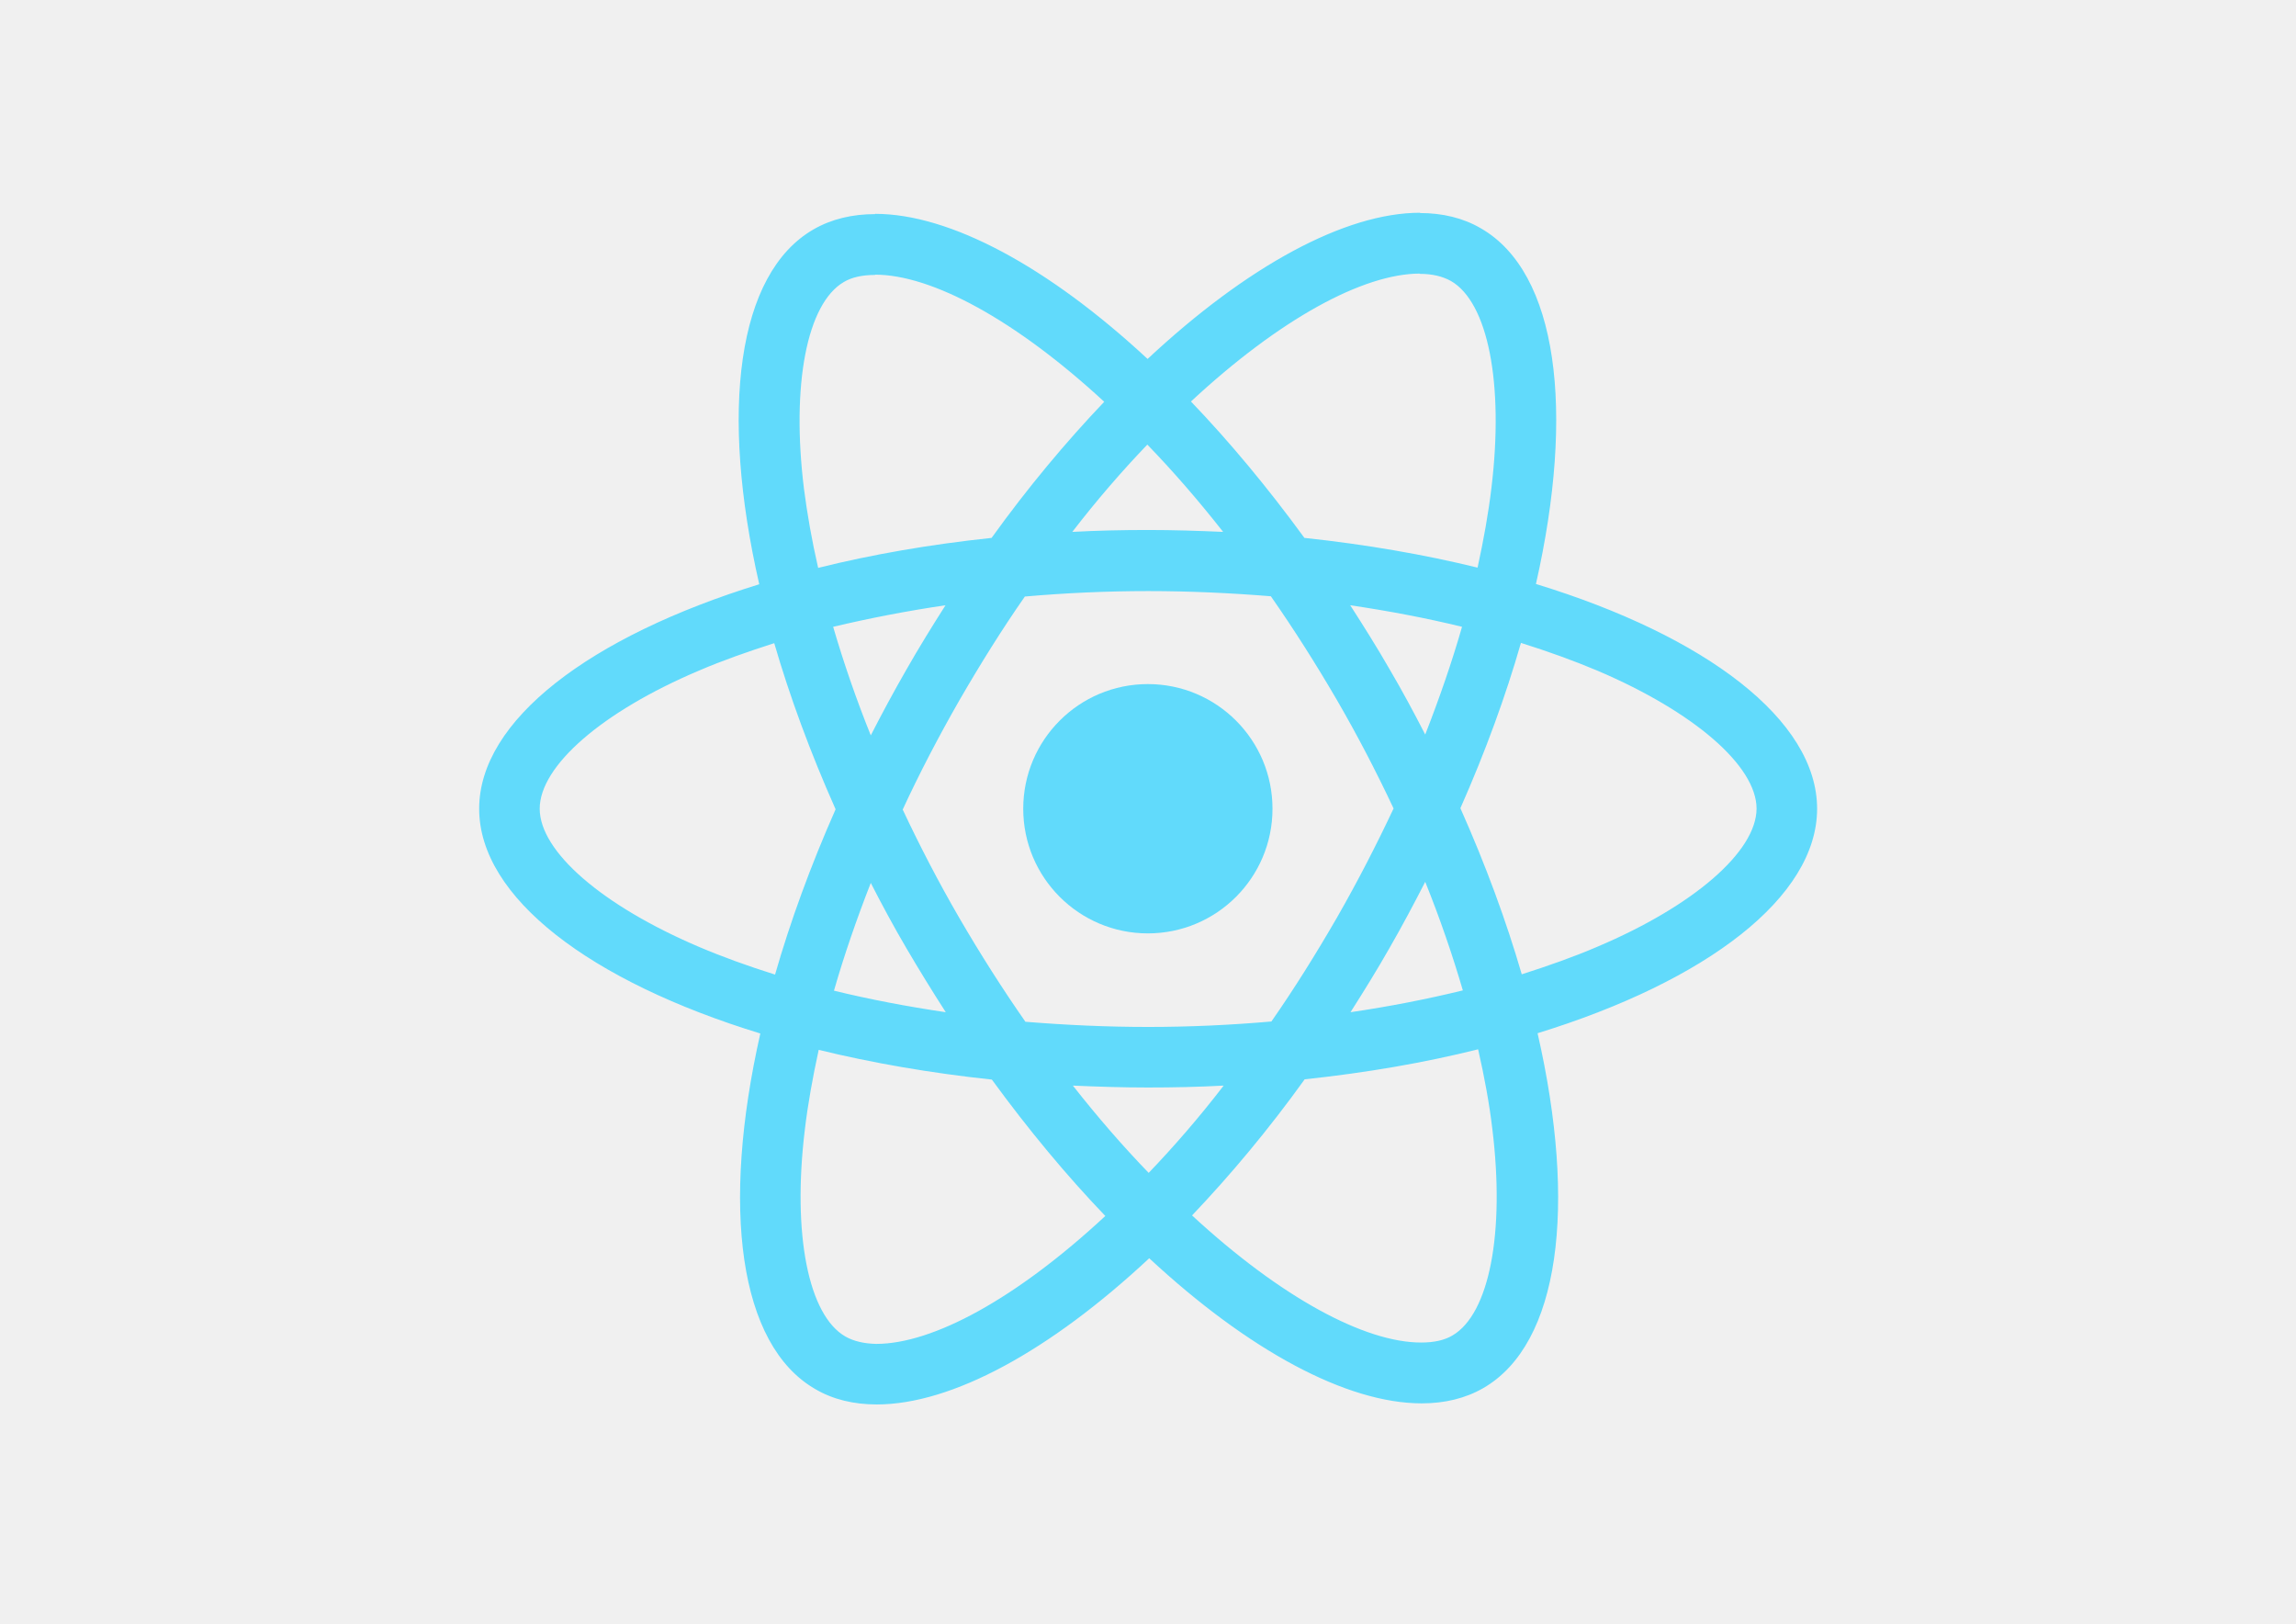
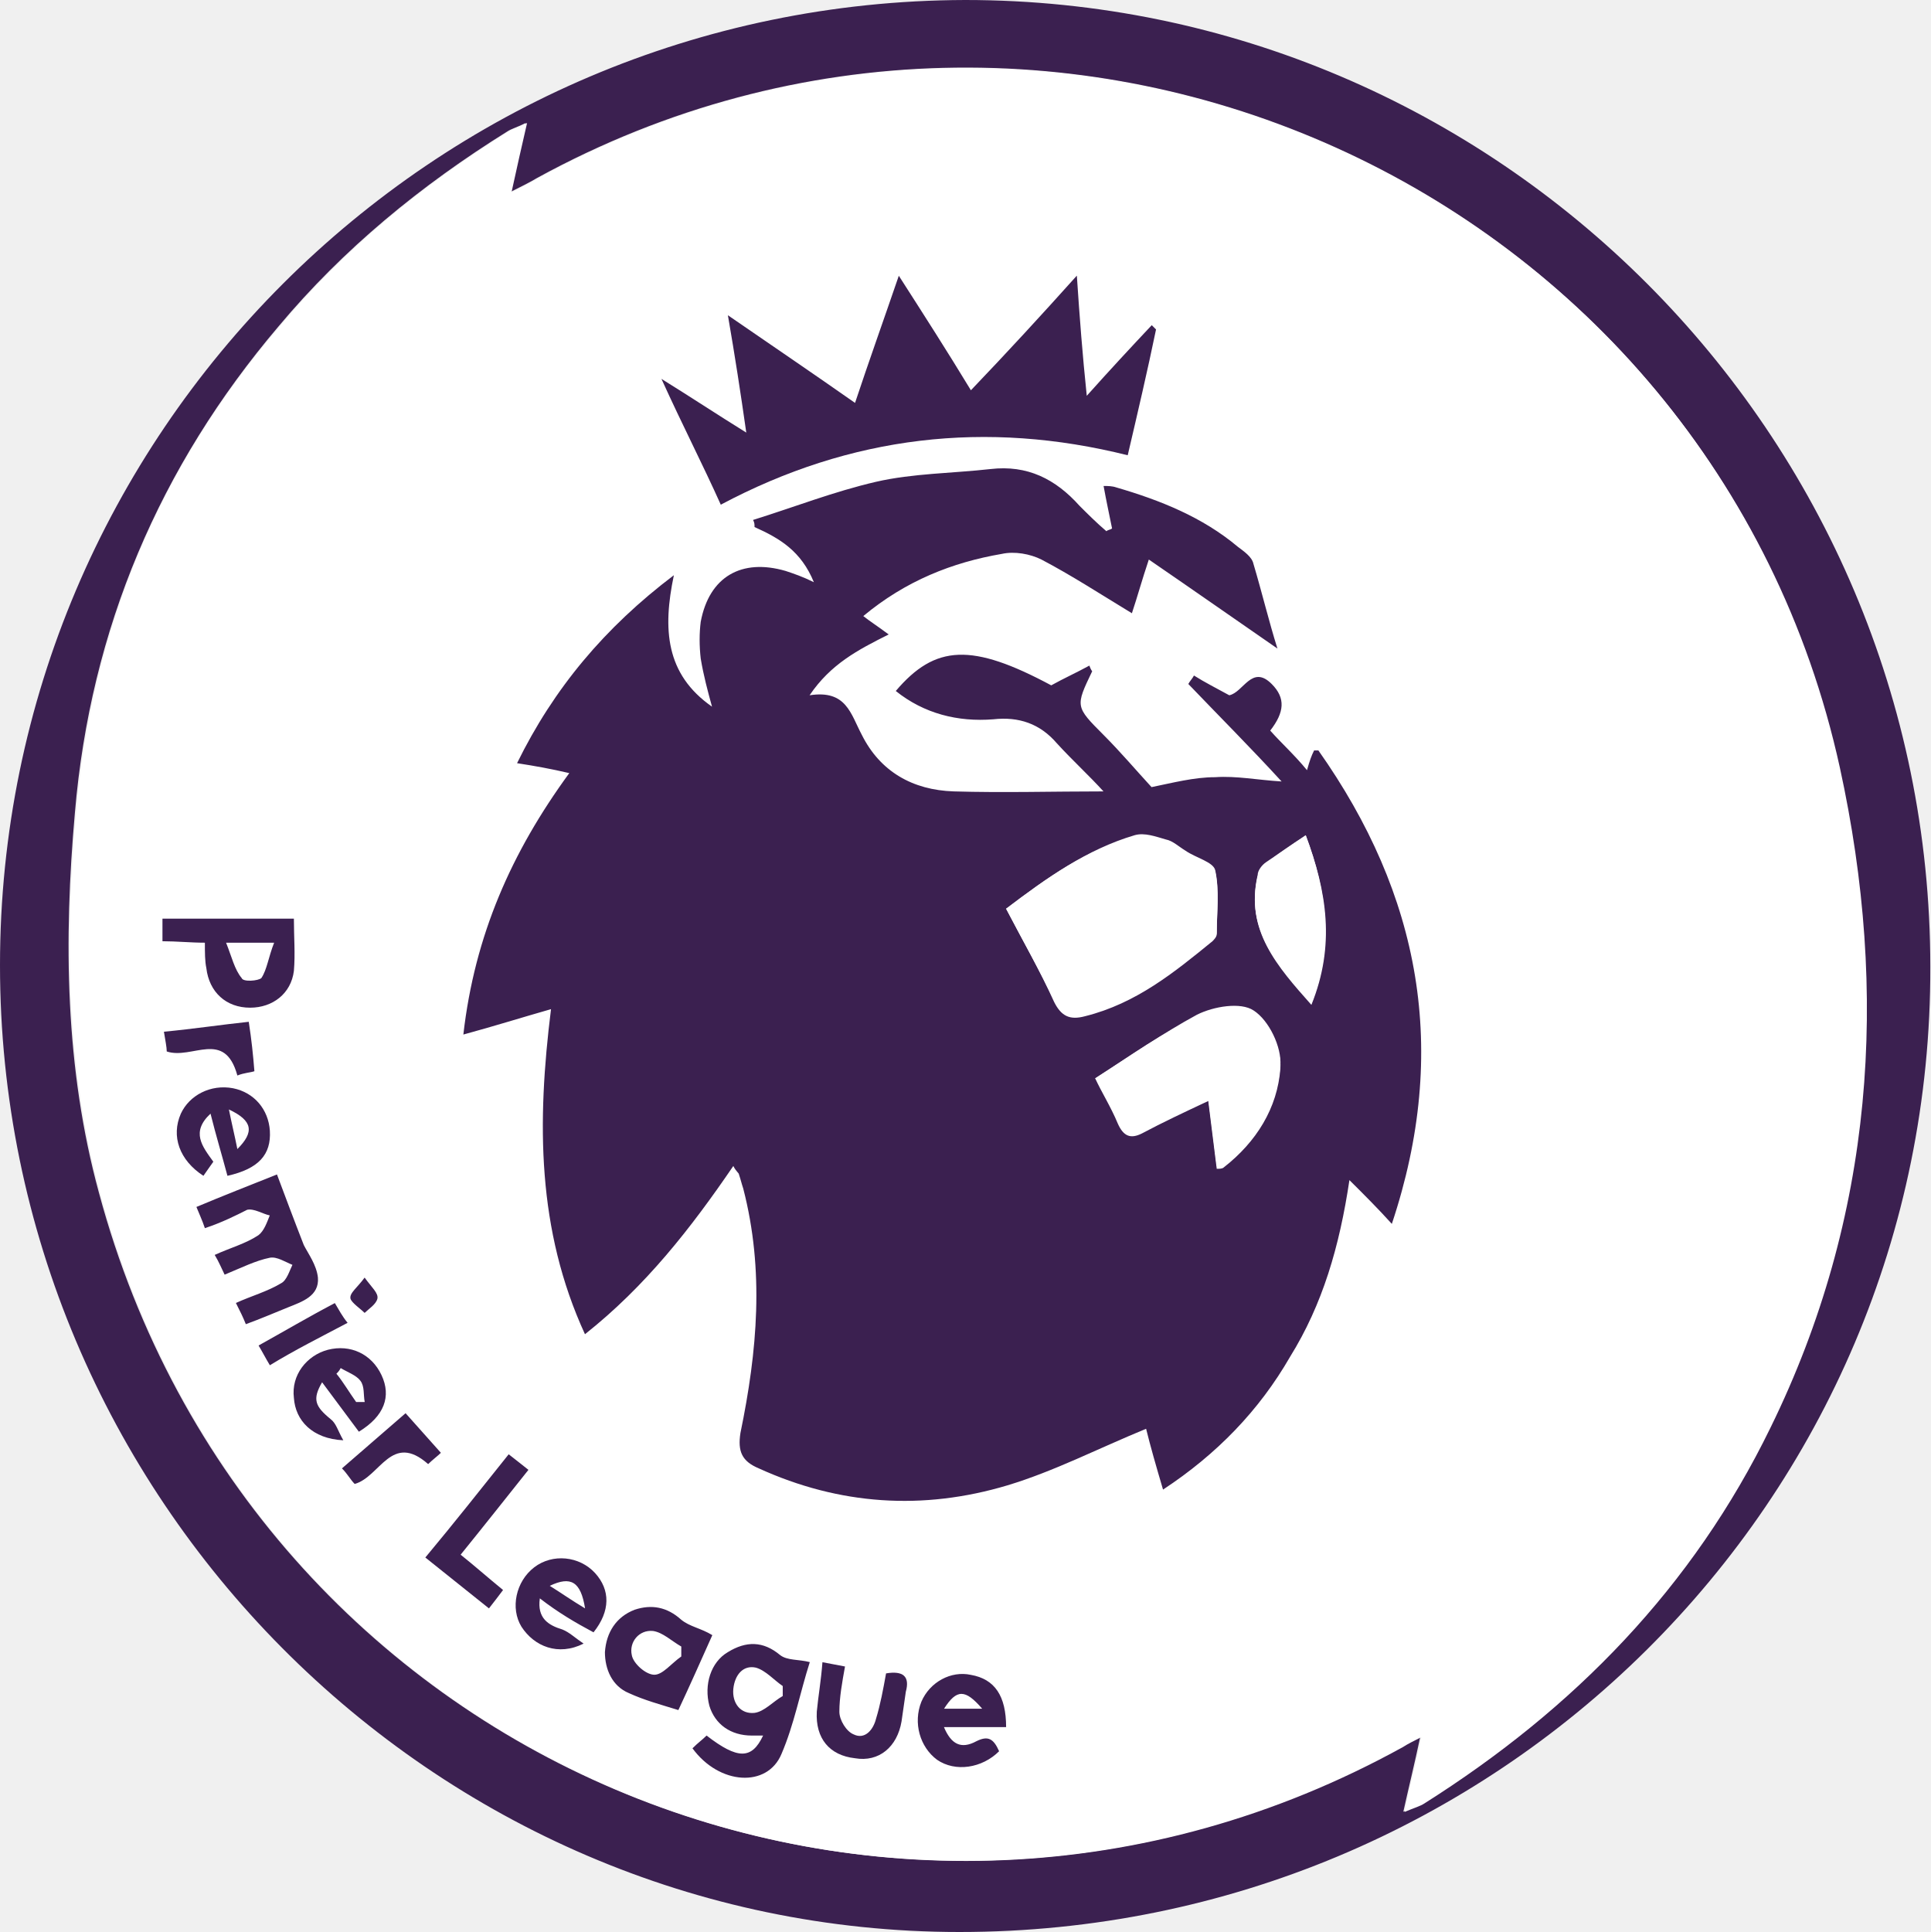
- <svg xmlns="http://www.w3.org/2000/svg" viewBox="0 0 841.9 595.3">
-   <g fill="#61DAFB">
-     <path d="M666.3 296.5c0-32.5-40.7-63.3-103.1-82.4 14.4-63.6 8-114.2-20.2-130.4-6.5-3.8-14.1-5.6-22.4-5.6v22.3c4.6 0 8.3.9 11.4 2.6 13.6 7.8 19.5 37.5 14.9 75.7-1.1 9.4-2.9 19.3-5.1 29.4-19.6-4.8-41-8.5-63.5-10.9-13.5-18.5-27.5-35.3-41.6-50 32.6-30.3 63.2-46.9 84-46.9V78c-27.5 0-63.5 19.6-99.9 53.6-36.4-33.8-72.4-53.2-99.9-53.2v22.3c20.7 0 51.4 16.5 84 46.6-14 14.7-28 31.4-41.3 49.9-22.6 2.4-44 6.1-63.6 11-2.3-10-4-19.7-5.2-29-4.7-38.2 1.1-67.9 14.6-75.8 3-1.8 6.9-2.6 11.5-2.6V78.5c-8.4 0-16 1.8-22.6 5.6-28.1 16.2-34.4 66.7-19.9 130.1-62.2 19.2-102.7 49.9-102.7 82.3 0 32.5 40.7 63.3 103.1 82.4-14.4 63.6-8 114.2 20.2 130.4 6.5 3.8 14.1 5.6 22.5 5.6 27.5 0 63.5-19.6 99.9-53.6 36.4 33.8 72.4 53.2 99.9 53.2 8.4 0 16-1.8 22.6-5.6 28.1-16.2 34.4-66.7 19.9-130.1 62-19.1 102.5-49.9 102.5-82.3zm-130.2-66.7c-3.7 12.9-8.3 26.2-13.5 39.5-4.1-8-8.4-16-13.1-24-4.6-8-9.5-15.8-14.4-23.4 14.2 2.1 27.9 4.7 41 7.9zm-45.8 106.5c-7.8 13.5-15.8 26.3-24.1 38.2-14.9 1.3-30 2-45.2 2-15.1 0-30.2-.7-45-1.9-8.3-11.9-16.4-24.6-24.2-38-7.6-13.1-14.5-26.4-20.8-39.8 6.2-13.4 13.2-26.8 20.7-39.9 7.8-13.5 15.8-26.3 24.1-38.2 14.9-1.3 30-2 45.2-2 15.1 0 30.2.7 45 1.9 8.3 11.9 16.4 24.6 24.2 38 7.6 13.1 14.5 26.4 20.8 39.8-6.3 13.4-13.2 26.8-20.7 39.9zm32.3-13c5.4 13.4 10 26.8 13.8 39.8-13.1 3.2-26.9 5.9-41.2 8 4.9-7.7 9.8-15.6 14.4-23.7 4.6-8 8.9-16.1 13-24.1zM421.2 430c-9.3-9.6-18.6-20.3-27.8-32 9 .4 18.2.7 27.5.7 9.4 0 18.7-.2 27.8-.7-9 11.7-18.3 22.4-27.5 32zm-74.4-58.9c-14.2-2.1-27.9-4.7-41-7.9 3.7-12.9 8.3-26.2 13.5-39.5 4.1 8 8.4 16 13.1 24 4.7 8 9.5 15.8 14.4 23.4zM420.7 163c9.3 9.6 18.6 20.3 27.8 32-9-.4-18.2-.7-27.5-.7-9.4 0-18.7.2-27.8.7 9-11.7 18.3-22.4 27.5-32zm-74 58.9c-4.9 7.7-9.8 15.6-14.4 23.7-4.6 8-8.9 16-13 24-5.4-13.4-10-26.8-13.8-39.8 13.1-3.1 26.9-5.8 41.2-7.9zm-90.5 125.2c-35.4-15.1-58.3-34.9-58.3-50.6 0-15.7 22.9-35.6 58.3-50.6 8.6-3.7 18-7 27.7-10.1 5.7 19.6 13.2 40 22.5 60.9-9.2 20.8-16.6 41.1-22.2 60.6-9.9-3.1-19.3-6.5-28-10.2zM310 490c-13.6-7.8-19.5-37.5-14.9-75.7 1.1-9.4 2.9-19.3 5.1-29.4 19.6 4.8 41 8.5 63.5 10.9 13.5 18.5 27.5 35.3 41.6 50-32.6 30.3-63.2 46.9-84 46.9-4.5-.1-8.3-1-11.3-2.7zm237.2-76.2c4.7 38.2-1.1 67.9-14.6 75.8-3 1.8-6.9 2.6-11.5 2.6-20.7 0-51.4-16.5-84-46.6 14-14.7 28-31.4 41.3-49.9 22.6-2.4 44-6.1 63.6-11 2.3 10.1 4.1 19.8 5.2 29.1zm38.5-66.7c-8.6 3.7-18 7-27.7 10.1-5.7-19.6-13.2-40-22.5-60.9 9.2-20.8 16.6-41.1 22.2-60.6 9.9 3.1 19.3 6.5 28.1 10.2 35.4 15.1 58.3 34.9 58.3 50.6-.1 15.7-23 35.6-58.4 50.6zM320.8 78.4z" />
-     <circle cx="420.9" cy="296.5" r="45.7" />
-     <path d="M520.5 78.1z" />
+ <svg xmlns="http://www.w3.org/2000/svg" version="1.1" id="Laag_1" x="0px" y="0px" viewBox="0 0 1847.7 1849" style="enable-background:new 0 0 1847.7 1849;" xml:space="preserve">
+   <style type="text/css">
+ 	.st0{fill:#3B2050;}
+ 	.st1{fill:#FFFFFF;}
+ </style>
+   <path class="st0" d="M923.8,0c508.6,0,923.8,415.2,923.8,925.2c1.4,511.3-415.2,923.8-929.2,923.8C413.9,1849,0,1432.4,0,923.8  S413.9,1.4,923.8,0L923.8,0z M503.2,117.7c-8.1,4.1-13.5,5.4-17.6,8.1c-82.5,51.4-156.9,112.3-219.1,186.7  C152.8,446.4,86.6,601.9,71.7,777.7c-10.8,121.7-9.5,244.8,23,363.8c146.1,543.7,754.7,802.1,1247.1,530.2c5.4-2.7,9.5-5.4,17.6-9.5  c-5.4,25.7-10.8,47.3-16.2,71.7c9.5-4.1,13.5-5.4,18.9-8.1c143.4-89.3,257-206.9,331.4-359.8c98.7-202.9,112.3-416.6,66.3-631.7  c-120.4-555.9-746.6-837.3-1245.7-564c-6.8,4.1-14.9,8.1-25.7,13.5C493.7,159.6,497.8,140.7,503.2,117.7L503.2,117.7z" />
+   <path class="st1" d="M504.5,117.7c-5.4,23-9.5,41.9-14.9,66.3c10.8-5.4,18.9-9.5,25.7-13.5c499.1-273.2,1124,9.5,1245.7,564  c47.3,216.4,32.5,430.1-66.3,631.7c-74.4,152.8-188,269.2-331.4,359.8c-4.1,2.7-9.5,4.1-18.9,8.1c5.4-25.7,10.8-46,16.2-71.7  c-8.1,4.1-13.5,6.8-17.6,9.5c-492.3,271.9-1101,13.5-1247.1-530.2c-32.5-120.4-33.8-242.1-23-363.8  c14.9-175.8,79.8-331.4,194.8-465.3c62.2-74.4,136.6-135.3,219.1-186.7C491,123.1,496.4,121.7,504.5,117.7L504.5,117.7z" />
+   <g>
+     <path class="st0" d="M1113.2,1425.6c-6.8-23-12.2-41.9-16.2-58.2c-46,18.9-87.9,40.6-132.6,54.1c-81.2,24.3-161,18.9-238.1-16.2   c-16.2-6.8-20.3-16.2-17.6-33.8c16.2-78.5,23-155.5,2.7-234c-1.4-4.1-2.7-9.5-4.1-13.5c0-1.4-2.7-2.7-5.4-8.1   c-40.6,59.5-83.9,115-142,161c-46-100.1-46-202.9-32.5-311.1c-28.4,8.1-54.1,16.2-83.9,24.3c10.8-94.7,46-174.5,101.4-250.2   c-17.6-4.1-32.5-6.8-50-9.5c35.2-71.7,83.9-129.8,150.1-179.9c-10.8,51.4-8.1,94.7,36.5,125.8c-4.1-14.9-8.1-29.8-10.8-46   c-1.4-12.2-1.4-24.3,0-35.2c8.1-43.3,39.2-60.9,81.2-48.7c8.1,2.7,16.2,5.4,27.1,10.8c-12.2-29.8-32.5-41.9-56.8-52.8   c0-2.7,0-4.1-1.4-6.8c39.2-12.2,77.1-27.1,117.7-36.5c35.2-8.1,73-8.1,109.6-12.2c35.2-4.1,62.2,9.5,85.2,35.2   c8.1,8.1,16.2,16.2,25.7,24.3c1.4-1.4,4.1-1.4,5.4-2.7c-2.7-13.5-5.4-25.7-8.1-40.6c4.1,0,8.1,0,12.2,1.4   c41.9,12.2,82.5,28.4,116.3,56.8c5.4,4.1,13.5,9.5,14.9,16.2c8.1,27.1,14.9,55.5,23,81.2c-39.2-27.1-79.8-55.5-123.1-85.2   c-6.8,20.3-10.8,35.2-16.2,51.4c-31.1-18.9-58.2-36.5-86.6-51.4c-10.8-5.4-25.7-8.1-37.9-5.4c-47.3,8.1-92,25.7-132.6,59.5   c6.8,5.4,13.5,9.5,24.3,17.6c-29.8,14.9-55.5,28.4-75.7,58.2c35.2-5.4,39.2,17.6,50,37.9c17.6,35.2,48.7,52.8,87.9,54.1   c47.3,1.4,94.7,0,143.4,0c-13.5-14.9-29.8-29.8-44.6-46c-16.2-18.9-36.5-25.7-60.9-23c-33.8,2.7-66.3-5.4-93.3-27.1   c37.9-44.6,73-46,148.8-5.4c12.2-6.8,24.3-12.2,36.5-18.9c1.4,4.1,2.7,5.4,2.7,5.4c-16.2,33.8-16.2,33.8,10.8,60.9   c16.2,16.2,31.1,33.8,46,50c20.3-4.1,40.6-9.5,60.9-9.5c20.3-1.4,40.6,2.7,63.6,4.1c-29.8-32.5-59.5-62.2-89.3-93.3   c1.4-2.7,4.1-5.4,5.4-8.1c10.8,6.8,21.6,12.2,33.8,18.9c13.5-2.7,21.6-29.8,40.6-10.8c13.5,13.5,12.2,27.1-1.4,44.6   c10.8,12.2,23,23,35.2,37.9c2.7-9.5,4.1-13.5,6.8-18.9h4.1c97.4,138,125.8,286.8,70.3,453.1c-13.5-14.9-25.7-27.1-40.6-41.9   c-9.5,63.6-25.7,119-56.8,169.1C1205.2,1349.9,1164.6,1391.8,1113.2,1425.6L1113.2,1425.6z M963,869.7c16.2,31.1,32.5,59.5,46,87.9   c6.8,14.9,16.2,17.6,29.8,13.5c47.3-12.2,83.9-41.9,121.7-71.7c1.4-1.4,4.1-4.1,4.1-6.8c0-20.3,2.7-40.6-1.4-59.5   c-1.4-8.1-18.9-12.2-28.4-18.9c-6.8-4.1-12.2-9.5-18.9-10.8c-9.5-2.7-20.3-6.8-29.8-4.1C1040.1,812.9,1002.3,840,963,869.7   L963,869.7z M1048.3,1032c5.4,12.2,14.9,27.1,21.6,43.3c5.4,12.2,12.2,14.9,23,9.5c20.3-10.8,40.6-20.3,63.6-31.1l8.1,64.9   c2.7,0,5.4,0,6.8-1.4c31.1-24.3,51.4-56.8,54.1-94.7c1.4-17.6-10.8-43.3-25.7-52.8c-12.2-8.1-39.2-4.1-54.1,4.1   C1113.2,987.4,1082.1,1010.4,1048.3,1032L1048.3,1032z M1249.8,799.4c-14.9,9.5-25.7,17.6-37.9,25.7c-4.1,2.7-8.1,8.1-8.1,12.2   c-12.2,52.8,18.9,86.6,51.4,123.1C1276.9,906.2,1270.1,853.5,1249.8,799.4z" />
+     <path class="st0" d="M1030.7,263.8c2.7,40.6,5.4,75.7,9.5,115c23-25.7,41.9-46,62.2-67.6l4.1,4.1c-8.1,39.2-17.6,79.8-27.1,120.4   c-135.3-33.8-265.1-18.9-389.5,47.3c-17.6-39.2-36.5-75.7-56.8-120.4c28.4,17.6,52.8,33.8,81.2,51.4c-5.4-37.9-10.8-73-17.6-112.3   c43.3,29.8,81.2,55.5,121.7,83.9c13.5-40.6,27.1-78.5,41.9-121.7c24.3,37.9,46,71.7,69,109.6C964.4,336.8,995.5,303,1030.7,263.8   L1030.7,263.8z M196.1,1175.4c-2.7-8.1-5.4-13.5-8.1-20.3c25.7-10.8,50-20.3,77.1-31.1c8.1,21.6,16.2,43.3,25.7,67.6   c4.1,8.1,12.2,18.9,13.5,31.1c1.4,17.6-14.9,23-28.4,28.4s-25.7,10.8-40.6,16.2c-2.7-6.8-5.4-12.2-9.5-20.3   c14.9-6.8,29.8-10.8,43.3-18.9c5.4-2.7,8.1-12.2,10.8-17.6c-6.8-2.7-14.9-8.1-21.6-6.8c-13.5,2.7-27.1,9.5-43.3,16.2   c-2.7-5.4-5.4-12.2-9.5-18.9c14.9-6.8,29.8-10.8,41.9-18.9c5.4-4.1,8.1-12.2,10.8-18.9c-6.8-1.4-14.9-6.8-21.6-5.4   C225.9,1163.2,212.4,1170,196.1,1175.4L196.1,1175.4z M486.9,1391.8c6.8,5.4,12.2,9.5,18.9,14.9c-21.6,27.1-41.9,52.8-64.9,81.2   c13.5,10.8,25.7,21.6,40.6,33.8c-4.1,5.4-8.1,10.8-13.5,17.6l-60.9-48.7C434.2,1458.1,459.9,1425.6,486.9,1391.8z M848.1,1601.5   c16.2-2.7,23,2.7,18.9,17.6l-4.1,28.4c-4.1,24.3-21.6,39.2-44.6,35.2c-24.3-2.7-37.9-18.9-36.5-44.6c1.4-14.9,4.1-29.8,5.4-47.3   c8.1,1.4,13.5,2.7,21.6,4.1c-2.7,14.9-5.4,29.8-5.4,43.3c0,8.1,6.8,18.9,13.5,21.6c10.8,5.4,18.9-4.1,21.6-14.9   C842.7,1631.2,845.4,1616.4,848.1,1601.5L848.1,1601.5z M227.2,1029.3c-12.2-44.6-43.3-14.9-67.6-23c0-4.1-1.4-10.8-2.7-18.9   c28.4-2.7,55.5-6.8,81.2-9.5c2.7,17.6,4.1,31.1,5.4,47.3C239.4,1026.6,234,1026.6,227.2,1029.3L227.2,1029.3z M339.5,1420.2   c-4.1-4.1-6.8-9.5-12.2-14.9l60.9-52.8c10.8,12.2,21.6,24.3,33.8,37.9c-2.7,2.7-8.1,6.8-12.2,10.8   C374.7,1370.2,363.8,1413.5,339.5,1420.2z M258.3,1306.6c-4.1-6.8-6.8-12.2-10.8-18.9c24.3-13.5,47.3-27.1,73-40.6   c4.1,6.8,6.8,12.2,12.2,18.9C307,1279.6,282.7,1291.7,258.3,1306.6z M349,1222.7c6.8,9.5,13.5,14.9,12.2,20.3   c-1.4,5.4-8.1,9.5-12.2,13.5c-4.1-4.1-12.2-9.5-13.5-13.5C334.1,1237.6,342.2,1232.2,349,1222.7z" />
  </g>
+   <path class="st1" d="M963,869.7c39.2-29.8,77.1-56.8,123.1-69c9.5-2.7,20.3,1.4,29.8,4.1c6.8,2.7,12.2,6.8,18.9,10.8  c9.5,5.4,27.1,10.8,28.4,18.9c4.1,18.9,1.4,39.2,1.4,59.5c0,2.7-2.7,5.4-4.1,6.8c-36.5,29.8-73,59.5-121.7,71.7  c-14.9,4.1-23,0-29.8-13.5C995.5,929.2,979.3,900.8,963,869.7L963,869.7z M1048.3,1032c33.8-21.6,64.9-43.3,97.4-60.9  c16.2-8.1,41.9-12.2,54.1-4.1c14.9,9.5,27.1,35.2,25.7,52.8c-2.7,37.9-23,70.3-54.1,94.7c-1.4,1.4-4.1,1.4-6.8,1.4l-8.1-64.9  c-23,10.8-43.3,21.6-63.6,31.1c-10.8,5.4-17.6,2.7-23-9.5C1063.1,1059.1,1055,1042.9,1048.3,1032L1048.3,1032z M1249.8,799.4  c20.3,54.1,28.4,105.5,5.4,162.3c-32.5-36.5-63.6-71.7-51.4-123.1c1.4-4.1,5.4-9.5,8.1-12.2C1222.7,817,1234.9,810.2,1249.8,799.4z" />
+   <path class="st0" d="M746.6,1583.9c-16.2-13.5-32.5-13.5-50-2.7c-16.2,9.5-23,31.1-17.6,51.4c5.4,17.6,20.3,28.4,40.6,28.4h10.8  c-10.8,23-24.3,23-54.1,0c-4.1,4.1-8.1,6.8-13.5,12.2c25.7,35.2,71.7,37.9,85.2,5.4c12.2-28.4,17.6-58.2,27.1-87.9  C764.2,1587.9,753.4,1589.3,746.6,1583.9z M749.3,1623.1c-9.5,5.4-17.6,14.9-27.1,16.2c-13.5,1.4-21.6-9.5-20.3-23  c1.4-13.5,9.5-23,21.6-20.3c9.5,2.7,17.6,12.2,25.7,17.6V1623.1z M281.3,879.2H155.5v21.6c13.5,0,27.1,1.4,40.6,1.4  c0,9.5,0,17.6,1.4,24.3c2.7,23,18.9,37.9,41.9,37.9c21.6,0,39.2-13.5,41.9-35.2C282.7,913,281.3,896.8,281.3,879.2L281.3,879.2z   M250.2,936c-2.7,2.7-17.6,4.1-18.9,0c-6.8-8.1-9.5-20.3-14.9-33.8h46C257,915.7,255.6,927.9,250.2,936z M652,1550.1  c-13.5-12.2-28.4-14.9-44.6-9.5c-17.6,6.8-27.1,21.6-28.4,40.6c0,16.2,6.8,32.5,23,39.2c14.9,6.8,29.8,10.8,47.3,16.2  c10.8-23,21.6-47.3,32.5-71.7C670.9,1558.2,660.1,1556.8,652,1550.1L652,1550.1z M626.3,1602.8c-8.1,0-20.3-10.8-21.6-18.9  c-2.7-12.2,6.8-24.3,20.3-23c9.5,1.4,17.6,9.5,27.1,14.9v9.5C642.5,1592,634.4,1602.8,626.3,1602.8L626.3,1602.8z M568.1,1562.2  c16.2-20.3,16.2-40.6,1.4-56.8c-14.9-16.2-40.6-18.9-58.2-5.4c-17.6,13.5-23,39.2-12.2,56.8c12.2,18.9,35.2,28.4,59.5,16.2  c-8.1-5.4-13.5-10.8-20.3-13.5c-13.5-4.1-24.3-10.8-21.6-29.8C534.3,1543.3,550.5,1552.8,568.1,1562.2z M560,1539.3  c-13.5-8.1-23-14.9-33.8-21.6C546.4,1508.1,555.9,1513.6,560,1539.3z M934.6,1666.4c-14.9,8.1-24.3,2.7-31.1-13.5H963  c0-29.8-10.8-46-33.8-50c-18.9-4.1-39.2,6.8-47.3,25.7c-8.1,20.3-1.4,43.3,14.9,55.5c17.6,12.2,43.3,8.1,59.5-8.1  C950.9,1663.7,945.5,1661,934.6,1666.4L934.6,1666.4z M940.1,1635.3h-36.5C915.7,1616.4,923.8,1616.4,940.1,1635.3z M365.2,1316.1  c-9.5-20.3-29.8-29.8-51.4-24.3c-20.3,5.4-35.2,24.3-32.5,46c1.4,21.6,17.6,39.2,47.3,40.6c-5.4-9.5-6.8-16.2-12.2-20.3  c-14.9-12.2-17.6-18.9-8.1-35.2c12.2,16.2,23,31.1,35.2,47.3C367.9,1355.3,374.7,1336.4,365.2,1316.1L365.2,1316.1z M340.9,1341.8  c-6.8-9.5-12.2-18.9-18.9-27.1c1.4-1.4,2.7-2.7,4.1-5.4c6.8,4.1,14.9,6.8,18.9,12.2c4.1,5.4,2.7,13.5,4.1,20.3H340.9z M258.3,1082.1  c-1.4-20.3-14.9-36.5-35.2-40.6c-21.6-4.1-41.9,6.8-50,24.3c-9.5,21.6-1.4,44.6,21.6,59.5c2.7-4.1,6.8-9.5,9.5-13.5  c-10.8-14.9-21.6-28.4-2.7-46c5.4,21.6,10.8,39.2,16.2,59.5C247.5,1118.6,259.7,1105.1,258.3,1082.1z M227.2,1099.7  c-2.7-13.5-5.4-24.3-8.1-37.9C242.1,1072.6,243.5,1083.4,227.2,1099.7z" />
</svg>
